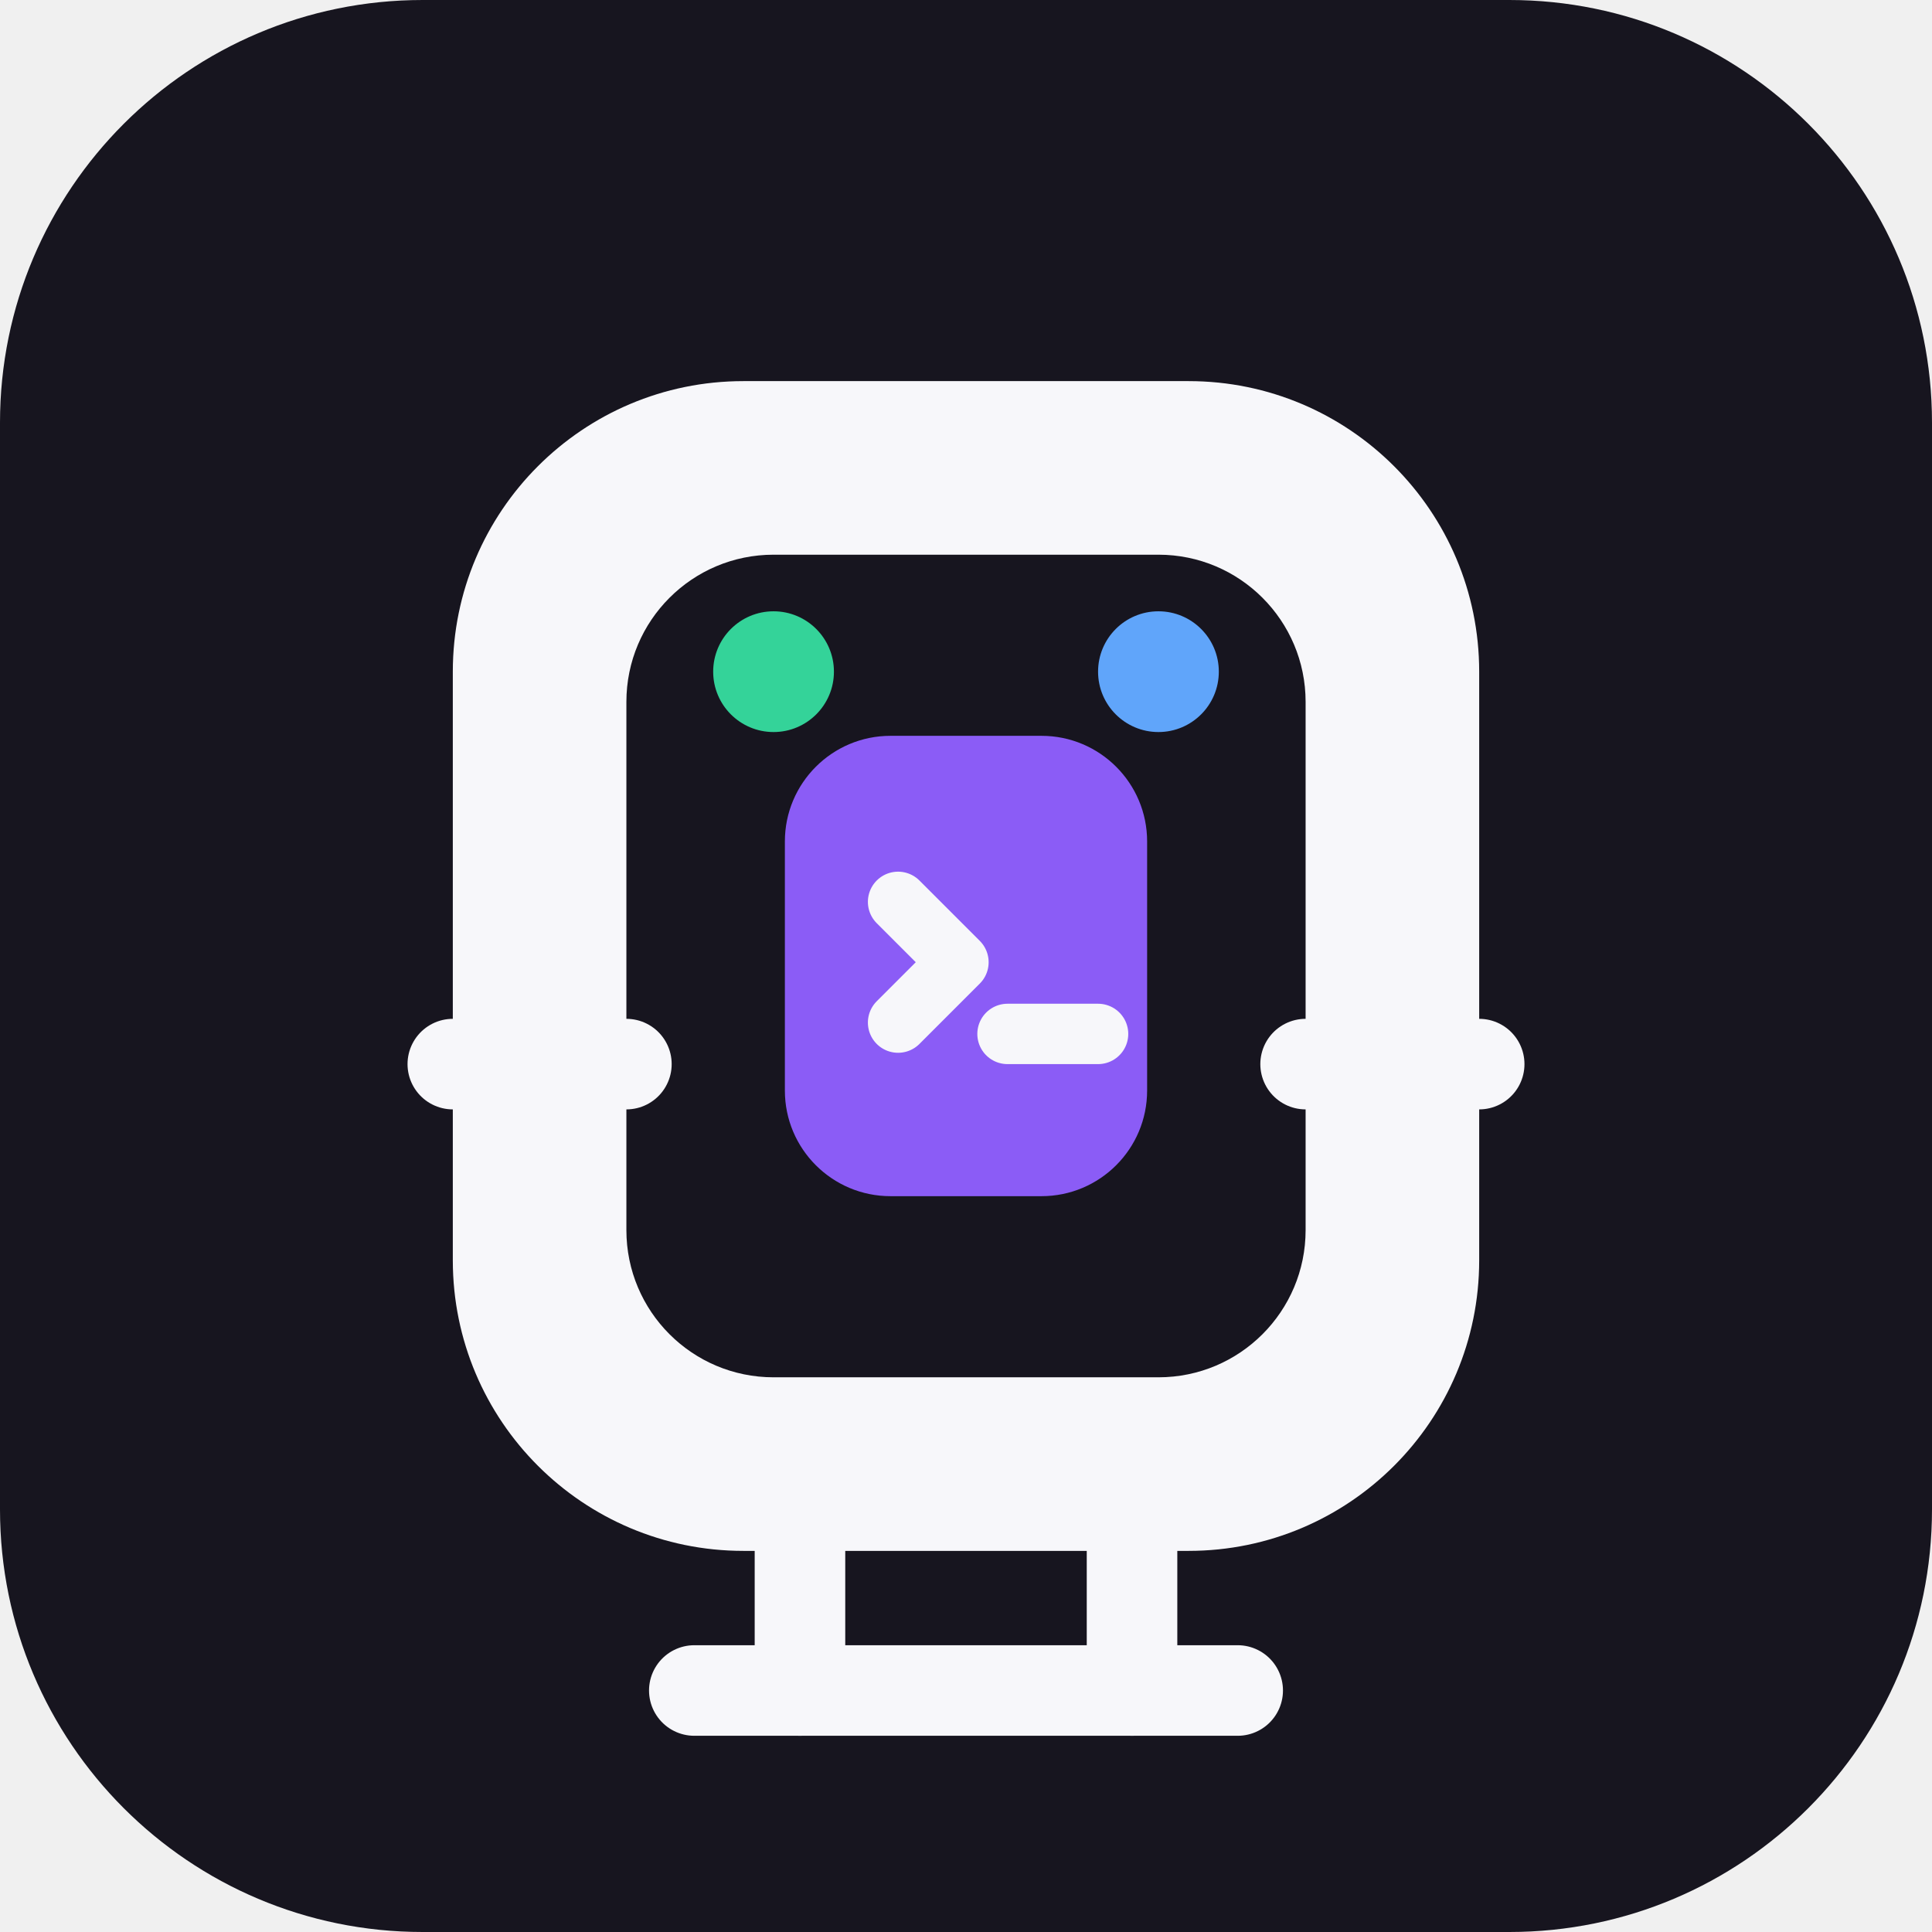
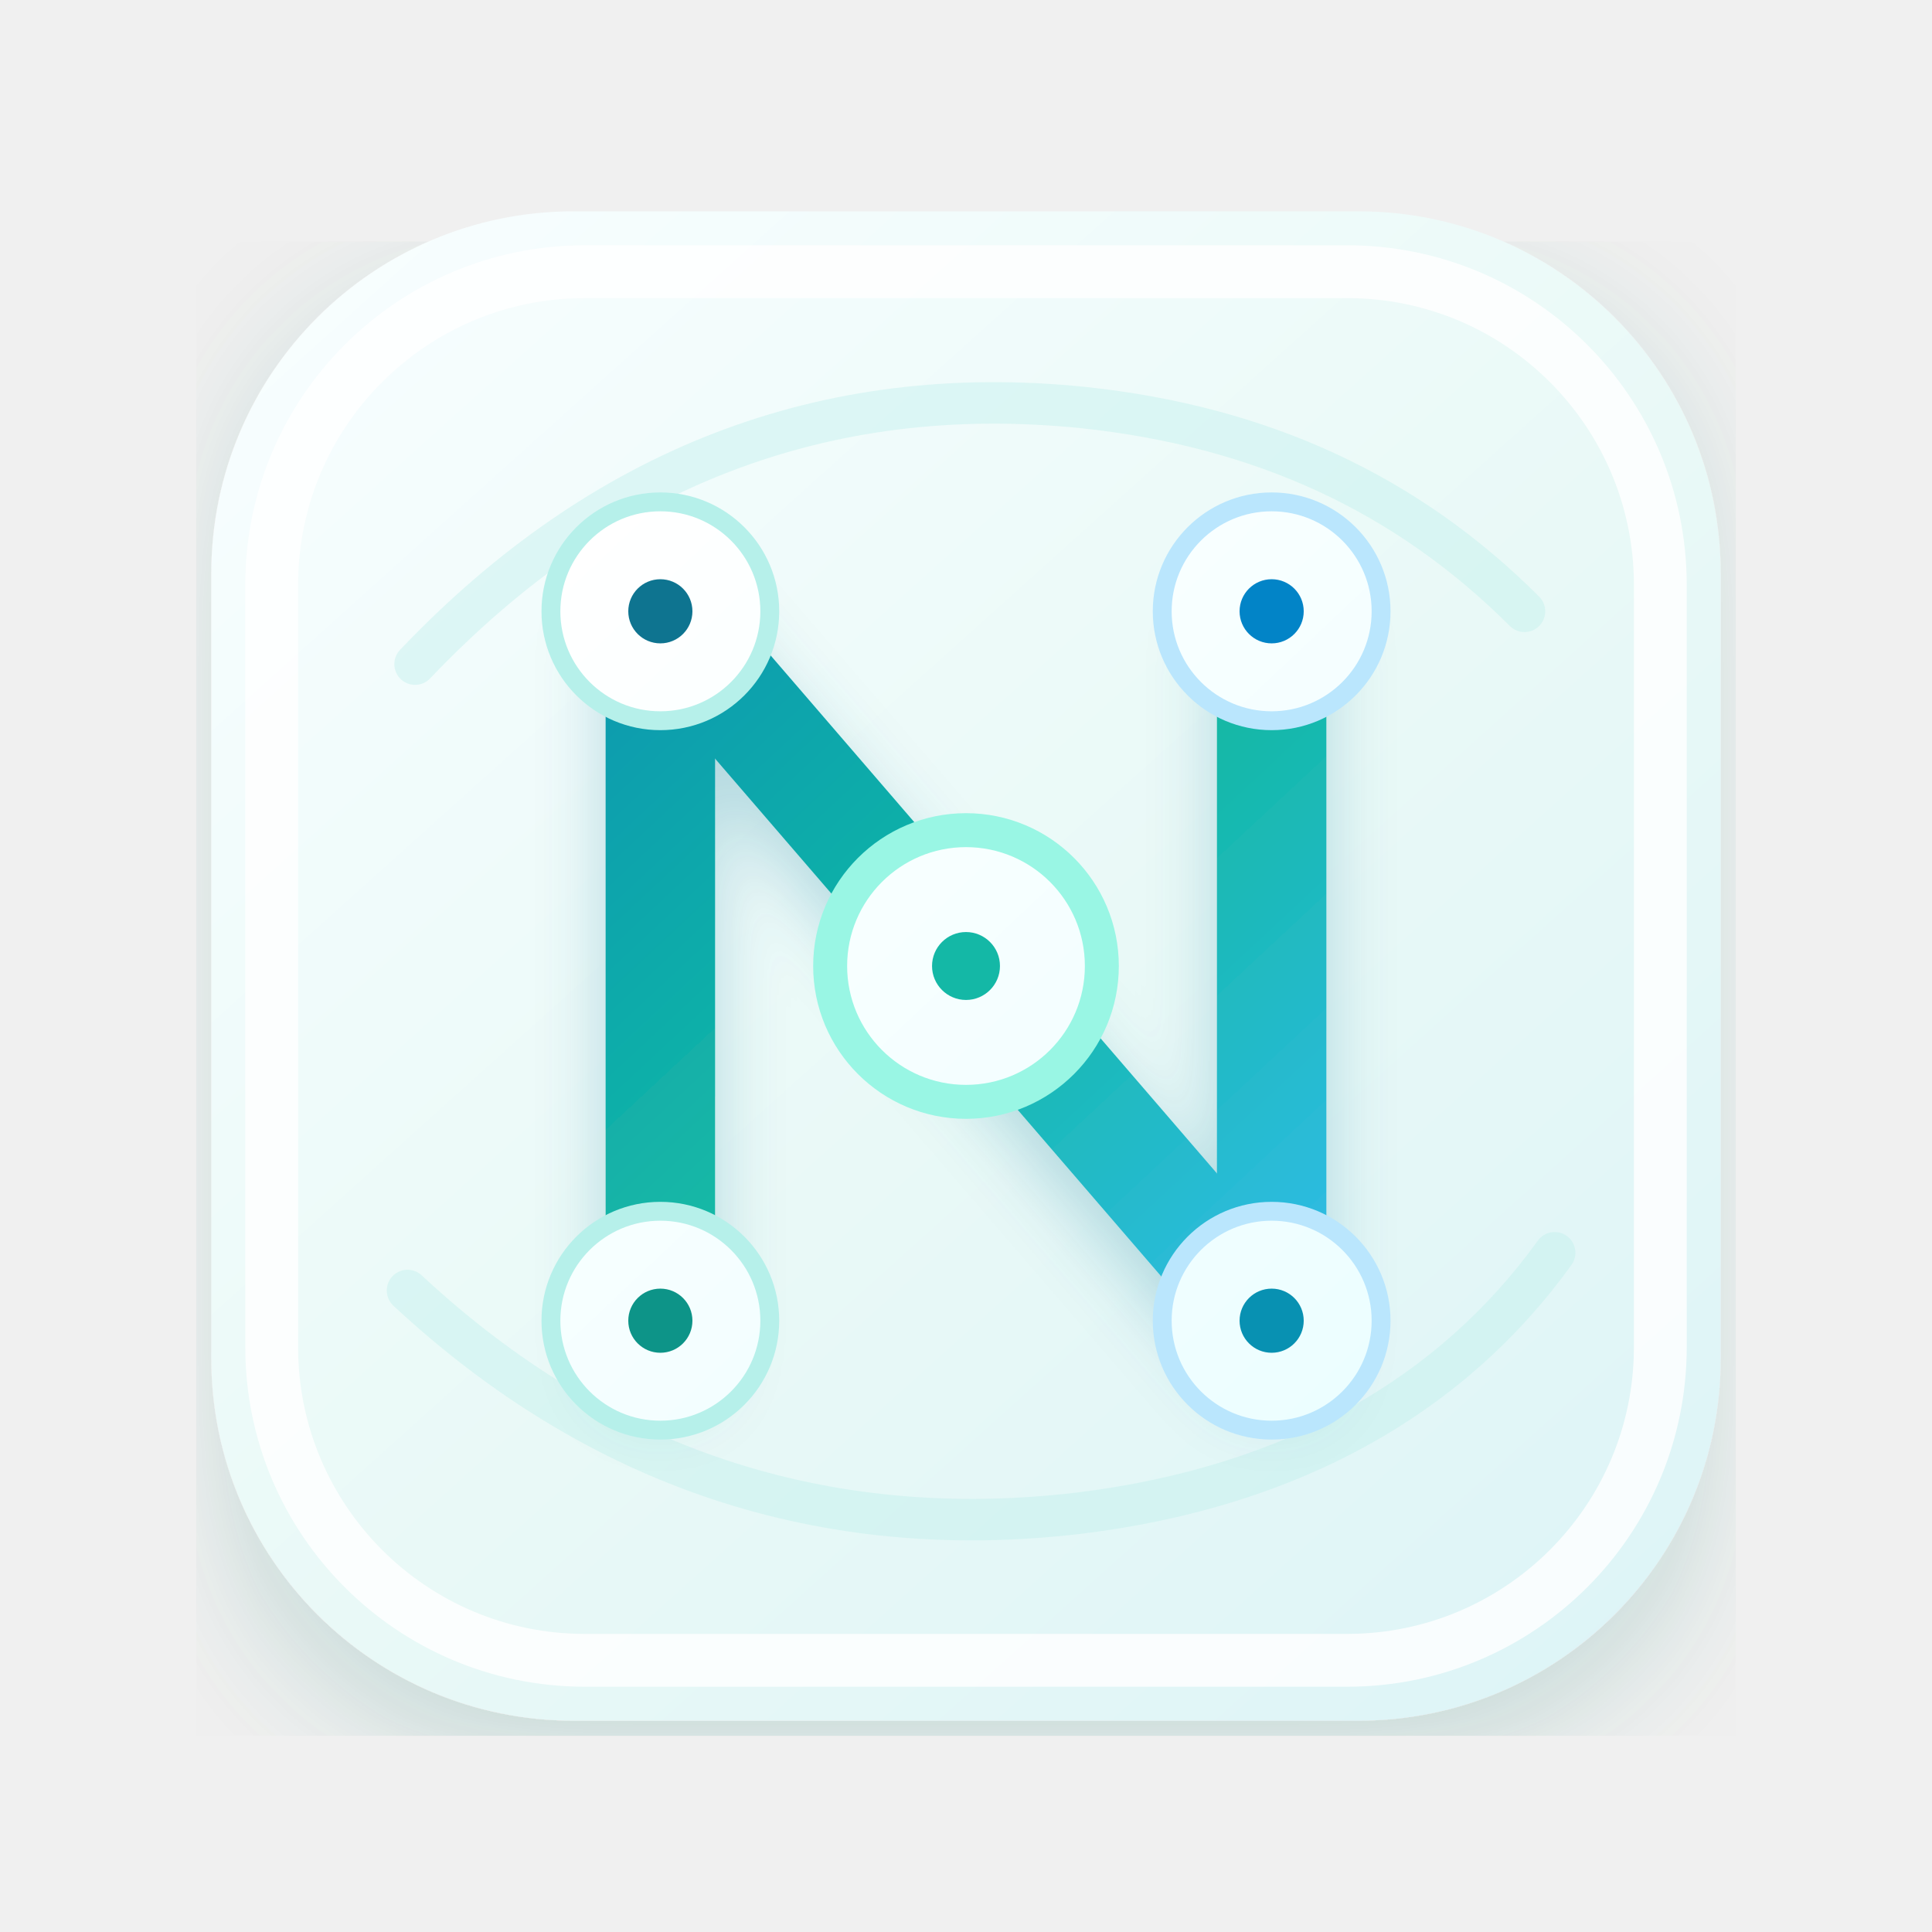
- <svg xmlns="http://www.w3.org/2000/svg" width="512" height="512" viewBox="0 0 512 512" fill="none">
-   <rect width="512" height="512" rx="112" fill="#17151F" />
-   <path d="M120 178C120 135.474 154.474 101 197 101H315C357.526 101 392 135.474 392 178V334C392 376.526 357.526 411 315 411H197C154.474 411 120 376.526 120 334V178Z" fill="#F7F7FA" />
-   <path d="M166 186C166 164.461 183.461 147 205 147H307C328.539 147 346 164.461 346 186V326C346 347.539 328.539 365 307 365H205C183.461 365 166 347.539 166 326V186Z" fill="#17151F" />
-   <path d="M208 223C208 207.536 220.536 195 236 195H276C291.464 195 304 207.536 304 223V289C304 304.464 291.464 317 276 317H236C220.536 317 208 304.464 208 289V223Z" fill="#8B5CF6" />
-   <path d="M238 239L254 255L238 271" stroke="#F7F7FA" stroke-width="16" stroke-linecap="round" stroke-linejoin="round" />
-   <path d="M267 274H291" stroke="#F7F7FA" stroke-width="16" stroke-linecap="round" />
-   <circle cx="205" cy="178" r="16" fill="#34D399" />
-   <circle cx="307" cy="178" r="16" fill="#60A5FA" />
-   <path d="M120 282H166" stroke="#F7F7FA" stroke-width="24" stroke-linecap="round" />
-   <path d="M346 282H392" stroke="#F7F7FA" stroke-width="24" stroke-linecap="round" />
-   <path d="M212 411V448" stroke="#F7F7FA" stroke-width="24" stroke-linecap="round" />
-   <path d="M300 411V448" stroke="#F7F7FA" stroke-width="24" stroke-linecap="round" />
-   <path d="M184 448H328" stroke="#F7F7FA" stroke-width="24" stroke-linecap="round" />
+ <svg xmlns="http://www.w3.org/2000/svg" width="1024" height="1024" viewBox="0 0 1024 1024" fill="none">
+   <defs>
+     <linearGradient id="card" x1="156" y1="116" x2="868" y2="908" gradientUnits="userSpaceOnUse">
+       <stop offset="0" stop-color="#F8FEFF" />
+       <stop offset="0.54" stop-color="#E9F9F7" />
+       <stop offset="1" stop-color="#DDF4F7" />
+     </linearGradient>
+     <linearGradient id="mark" x1="294" y1="278" x2="730" y2="746" gradientUnits="userSpaceOnUse">
+       <stop offset="0" stop-color="#0891B2" />
+       <stop offset="0.5" stop-color="#14B8A6" />
+       <stop offset="1" stop-color="#38BDF8" />
+     </linearGradient>
+     <linearGradient id="node" x1="302" y1="290" x2="722" y2="734" gradientUnits="userSpaceOnUse">
+       <stop offset="0" stop-color="#FFFFFF" />
+       <stop offset="1" stop-color="#ECFEFF" />
+     </linearGradient>
+     <filter id="cardShadow" x="104" y="104" width="816" height="816" filterUnits="userSpaceOnUse" color-interpolation-filters="sRGB">
+       <feDropShadow dx="0" dy="24" stdDeviation="36" flood-color="#0F766E" flood-opacity="0.18" />
+     </filter>
+     <filter id="markShadow" x="232" y="232" width="560" height="560" filterUnits="userSpaceOnUse" color-interpolation-filters="sRGB">
+       <feDropShadow dx="0" dy="16" stdDeviation="18" flood-color="#0E7490" flood-opacity="0.24" />
+     </filter>
+   </defs>
+   <rect x="112" y="112" width="800" height="800" rx="192" fill="url(#card)" filter="url(#cardShadow)" />
+   <rect x="144" y="144" width="736" height="736" rx="166" stroke="#FFFFFF" stroke-width="28" opacity="0.82" />
+   <g opacity="0.42">
+     <path d="M220 352C319 248 437 202 574 216C669 226 746 262 808 324" stroke="#BFEFEB" stroke-width="22" stroke-linecap="round" />
+     <path d="M216 684C317 778 437 818 572 802C686 788 770 739 824 664" stroke="#BFEFEB" stroke-width="22" stroke-linecap="round" />
+   </g>
+   <g filter="url(#markShadow)">
+     <path d="M350 700V324" stroke="url(#mark)" stroke-width="58" stroke-linecap="round" />
+     <path d="M674 324V700" stroke="url(#mark)" stroke-width="58" stroke-linecap="round" />
+     <path d="M350 324L674 700" stroke="url(#mark)" stroke-width="58" stroke-linecap="round" />
+   </g>
+   <g>
+     <circle cx="350" cy="324" r="58" fill="url(#node)" stroke="#B6F0EA" stroke-width="10" />
+     <circle cx="674" cy="324" r="58" fill="url(#node)" stroke="#BAE6FD" stroke-width="10" />
+     <circle cx="350" cy="700" r="58" fill="url(#node)" stroke="#B6F0EA" stroke-width="10" />
+     <circle cx="674" cy="700" r="58" fill="url(#node)" stroke="#BAE6FD" stroke-width="10" />
+     <circle cx="512" cy="512" r="72" fill="url(#node)" stroke="#99F6E4" stroke-width="18" />
+   </g>
+   <g>
+     <circle cx="350" cy="324" r="17" fill="#0E7490" />
+     <circle cx="674" cy="324" r="17" fill="#0284C7" />
+     <circle cx="350" cy="700" r="17" fill="#0D9488" />
+     <circle cx="674" cy="700" r="17" fill="#0891B2" />
+     <circle cx="512" cy="512" r="18" fill="#14B8A6" />
+   </g>
</svg>
